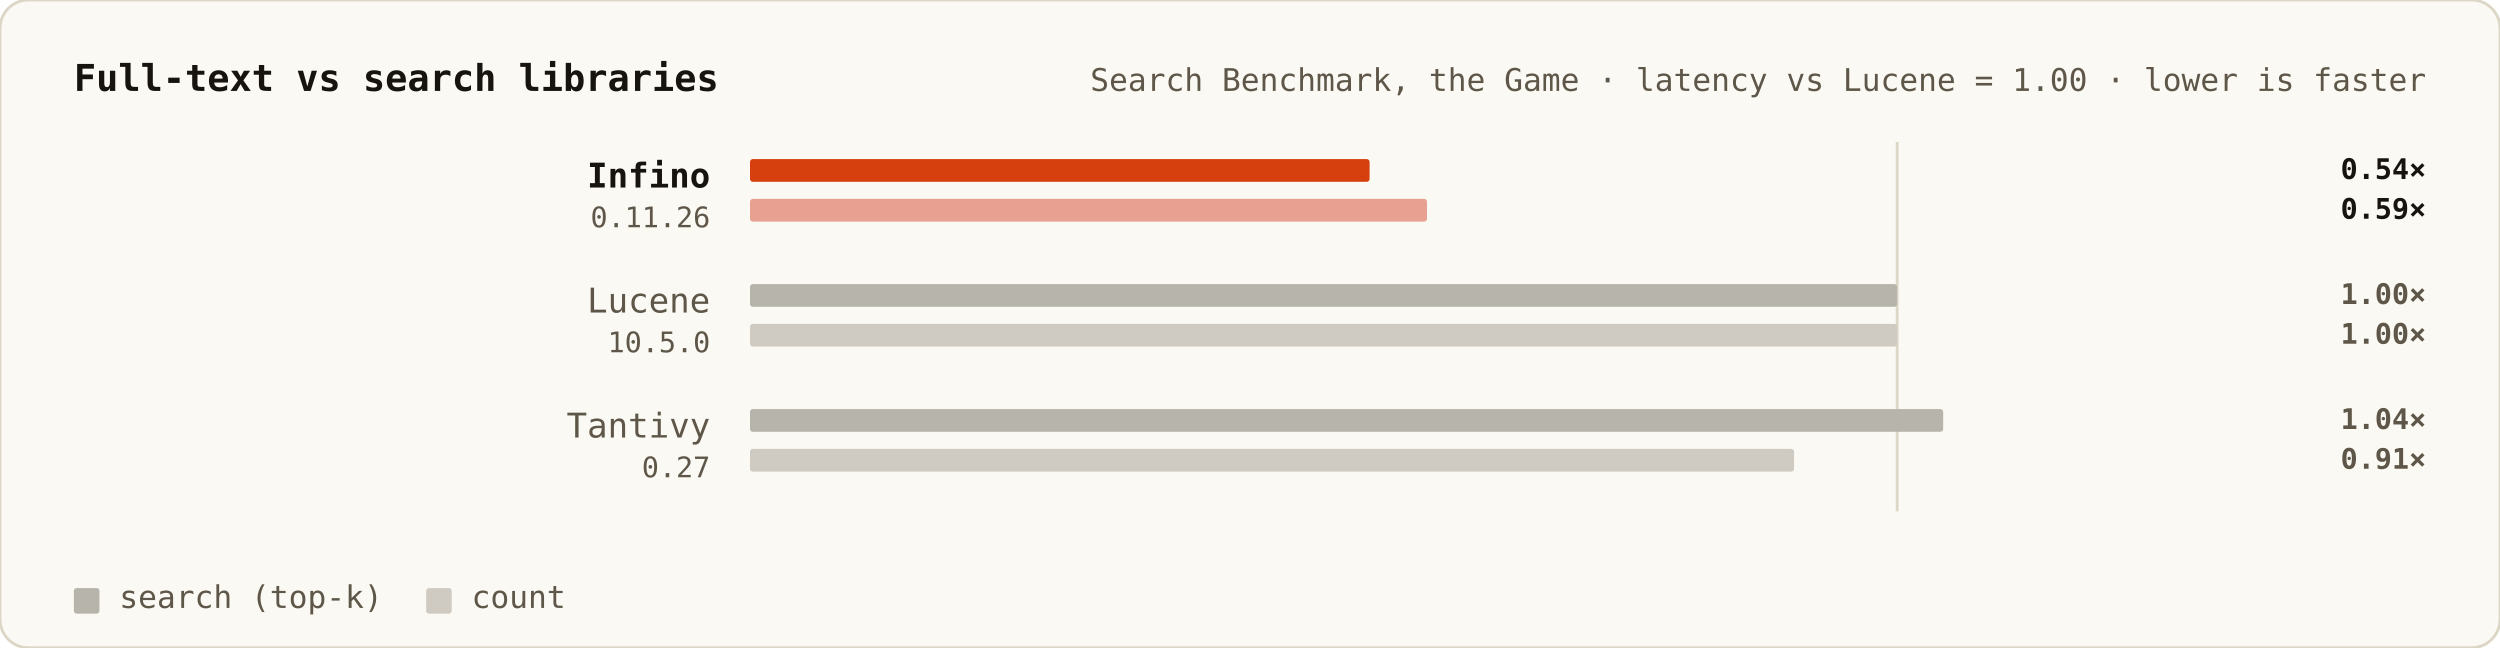
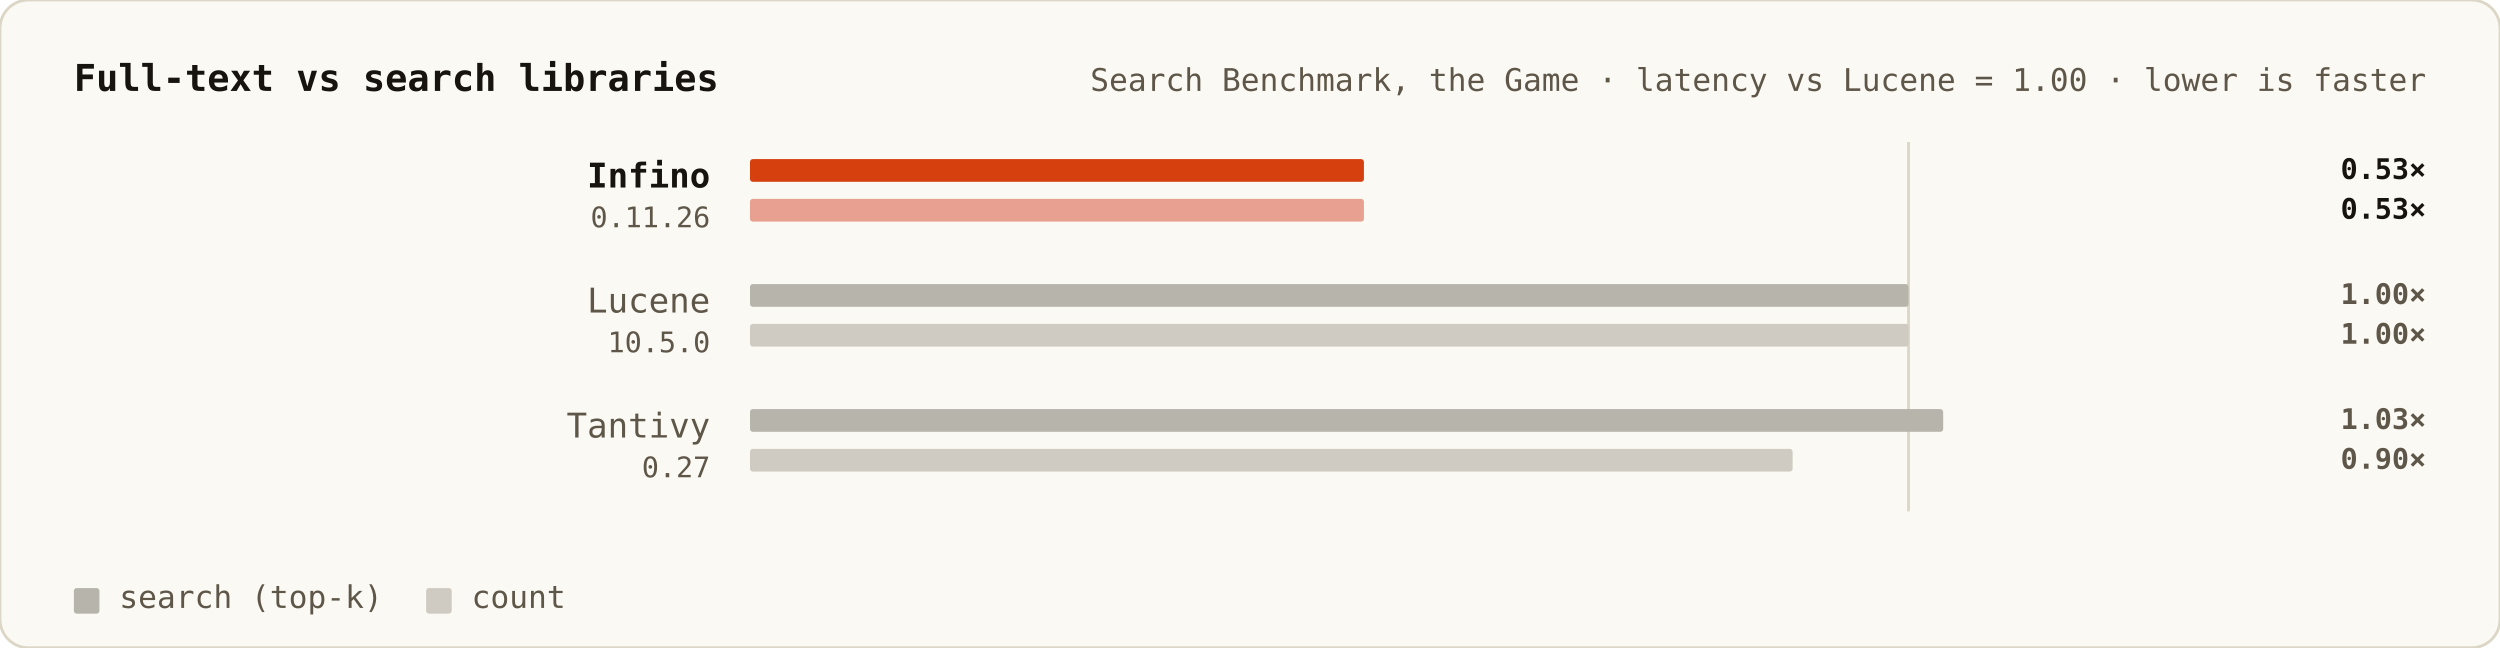
<svg xmlns="http://www.w3.org/2000/svg" width="880" height="228" viewBox="0 0 880 228" role="img">
  <rect width="880" height="228" rx="10" fill="#FBF9F3" stroke="#DCD6C7" />
  <text x="26.0" y="32.0" font-family="ui-monospace, SFMono-Regular, Menlo, Consolas, monospace" font-size="13" fill="#17130F" font-weight="600">Full-text vs search libraries</text>
  <text x="854.0" y="32.0" font-family="ui-monospace, SFMono-Regular, Menlo, Consolas, monospace" font-size="11" fill="#5E5749" text-anchor="end">Search Benchmark, the Game · latency vs Lucene = 1.00 · lower is faster</text>
-   <line x1="667.8" y1="50" x2="667.8" y2="180" stroke="#DCD6C7" />
+   <line x1="671.8" y1="50" x2="671.8" y2="180" stroke="#DCD6C7" />
  <text x="250.0" y="66.0" font-family="ui-monospace, SFMono-Regular, Menlo, Consolas, monospace" font-size="12" fill="#17130F" font-weight="600" text-anchor="end">Infino</text>
  <text x="250.0" y="80.0" font-family="ui-monospace, SFMono-Regular, Menlo, Consolas, monospace" font-size="10" fill="#5E5749" text-anchor="end">0.11.26</text>
-   <rect x="264" y="56" width="218.1" height="8" rx="1" fill="#D6400F" />
-   <text x="854.0" y="63.0" font-family="ui-monospace, SFMono-Regular, Menlo, Consolas, monospace" font-size="10" fill="#17130F" font-weight="600" text-anchor="end">0.54×</text>
-   <rect x="264" y="70" width="238.3" height="8" rx="1" fill="#E8A090" />
-   <text x="854.0" y="77.0" font-family="ui-monospace, SFMono-Regular, Menlo, Consolas, monospace" font-size="10" fill="#17130F" font-weight="600" text-anchor="end">0.59×</text>
+   <rect x="264" y="56" width="216.1" height="8" rx="1" fill="#D6400F" />
+   <text x="854.0" y="63.0" font-family="ui-monospace, SFMono-Regular, Menlo, Consolas, monospace" font-size="10" fill="#17130F" font-weight="600" text-anchor="end">0.53×</text>
+   <rect x="264" y="70" width="216.1" height="8" rx="1" fill="#E8A090" />
+   <text x="854.0" y="77.0" font-family="ui-monospace, SFMono-Regular, Menlo, Consolas, monospace" font-size="10" fill="#17130F" font-weight="600" text-anchor="end">0.53×</text>
  <text x="250.0" y="110.0" font-family="ui-monospace, SFMono-Regular, Menlo, Consolas, monospace" font-size="12" fill="#5E5749" text-anchor="end">Lucene</text>
  <text x="250.0" y="124.0" font-family="ui-monospace, SFMono-Regular, Menlo, Consolas, monospace" font-size="10" fill="#5E5749" text-anchor="end">10.5.0</text>
-   <rect x="264" y="100" width="403.8" height="8" rx="1" fill="#B7B4AB" />
+   <rect x="264" y="100" width="407.8" height="8" rx="1" fill="#B7B4AB" />
  <text x="854.0" y="107.0" font-family="ui-monospace, SFMono-Regular, Menlo, Consolas, monospace" font-size="10" fill="#5E5749" font-weight="600" text-anchor="end">1.00×</text>
-   <rect x="264" y="114" width="403.8" height="8" rx="1" fill="#CFCBC2" />
+   <rect x="264" y="114" width="407.8" height="8" rx="1" fill="#CFCBC2" />
  <text x="854.0" y="121.0" font-family="ui-monospace, SFMono-Regular, Menlo, Consolas, monospace" font-size="10" fill="#5E5749" font-weight="600" text-anchor="end">1.00×</text>
  <text x="250.0" y="154.0" font-family="ui-monospace, SFMono-Regular, Menlo, Consolas, monospace" font-size="12" fill="#5E5749" text-anchor="end">Tantivy</text>
  <text x="250.0" y="168.0" font-family="ui-monospace, SFMono-Regular, Menlo, Consolas, monospace" font-size="10" fill="#5E5749" text-anchor="end">0.27</text>
  <rect x="264" y="144" width="420.0" height="8" rx="1" fill="#B7B4AB" />
-   <text x="854.0" y="151.0" font-family="ui-monospace, SFMono-Regular, Menlo, Consolas, monospace" font-size="10" fill="#5E5749" font-weight="600" text-anchor="end">1.04×</text>
-   <rect x="264" y="158" width="367.5" height="8" rx="1" fill="#CFCBC2" />
-   <text x="854.0" y="165.0" font-family="ui-monospace, SFMono-Regular, Menlo, Consolas, monospace" font-size="10" fill="#5E5749" font-weight="600" text-anchor="end">0.91×</text>
+   <text x="854.0" y="151.0" font-family="ui-monospace, SFMono-Regular, Menlo, Consolas, monospace" font-size="10" fill="#5E5749" font-weight="600" text-anchor="end">1.03×</text>
+   <rect x="264" y="158" width="367.0" height="8" rx="1" fill="#CFCBC2" />
+   <text x="854.0" y="165.0" font-family="ui-monospace, SFMono-Regular, Menlo, Consolas, monospace" font-size="10" fill="#5E5749" font-weight="600" text-anchor="end">0.90×</text>
  <rect x="26" y="207" width="9" height="9" rx="1" fill="#B7B4AB" />
  <text x="42.0" y="214.0" font-family="ui-monospace, SFMono-Regular, Menlo, Consolas, monospace" font-size="11" fill="#5E5749">search (top-k)</text>
  <rect x="150" y="207" width="9" height="9" rx="1" fill="#CFCBC2" />
  <text x="166.0" y="214.0" font-family="ui-monospace, SFMono-Regular, Menlo, Consolas, monospace" font-size="11" fill="#5E5749">count</text>
</svg>
